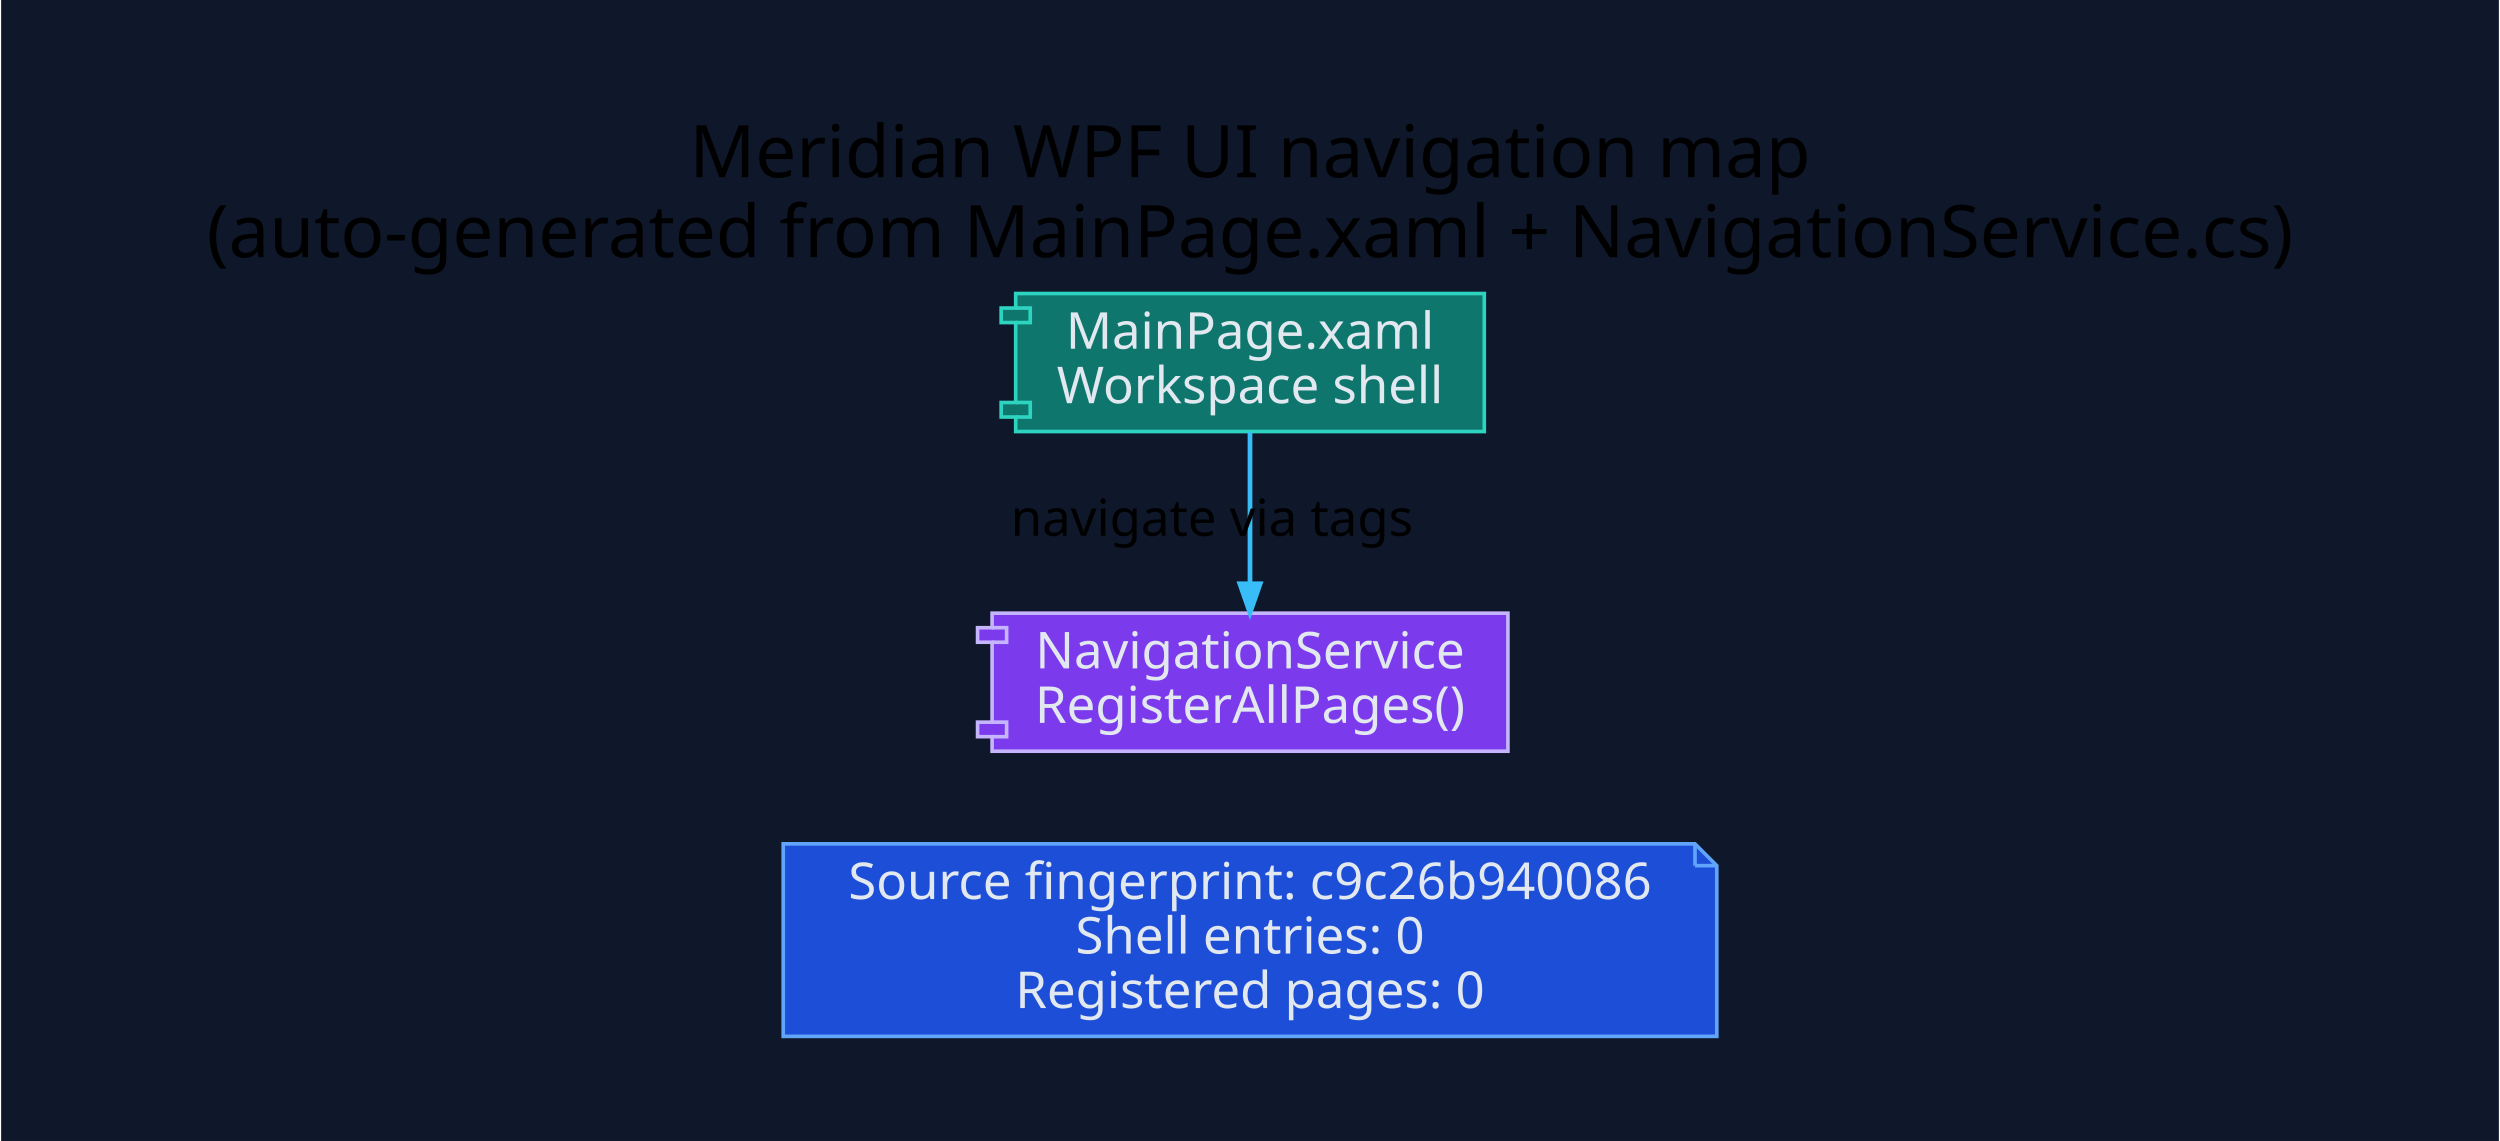
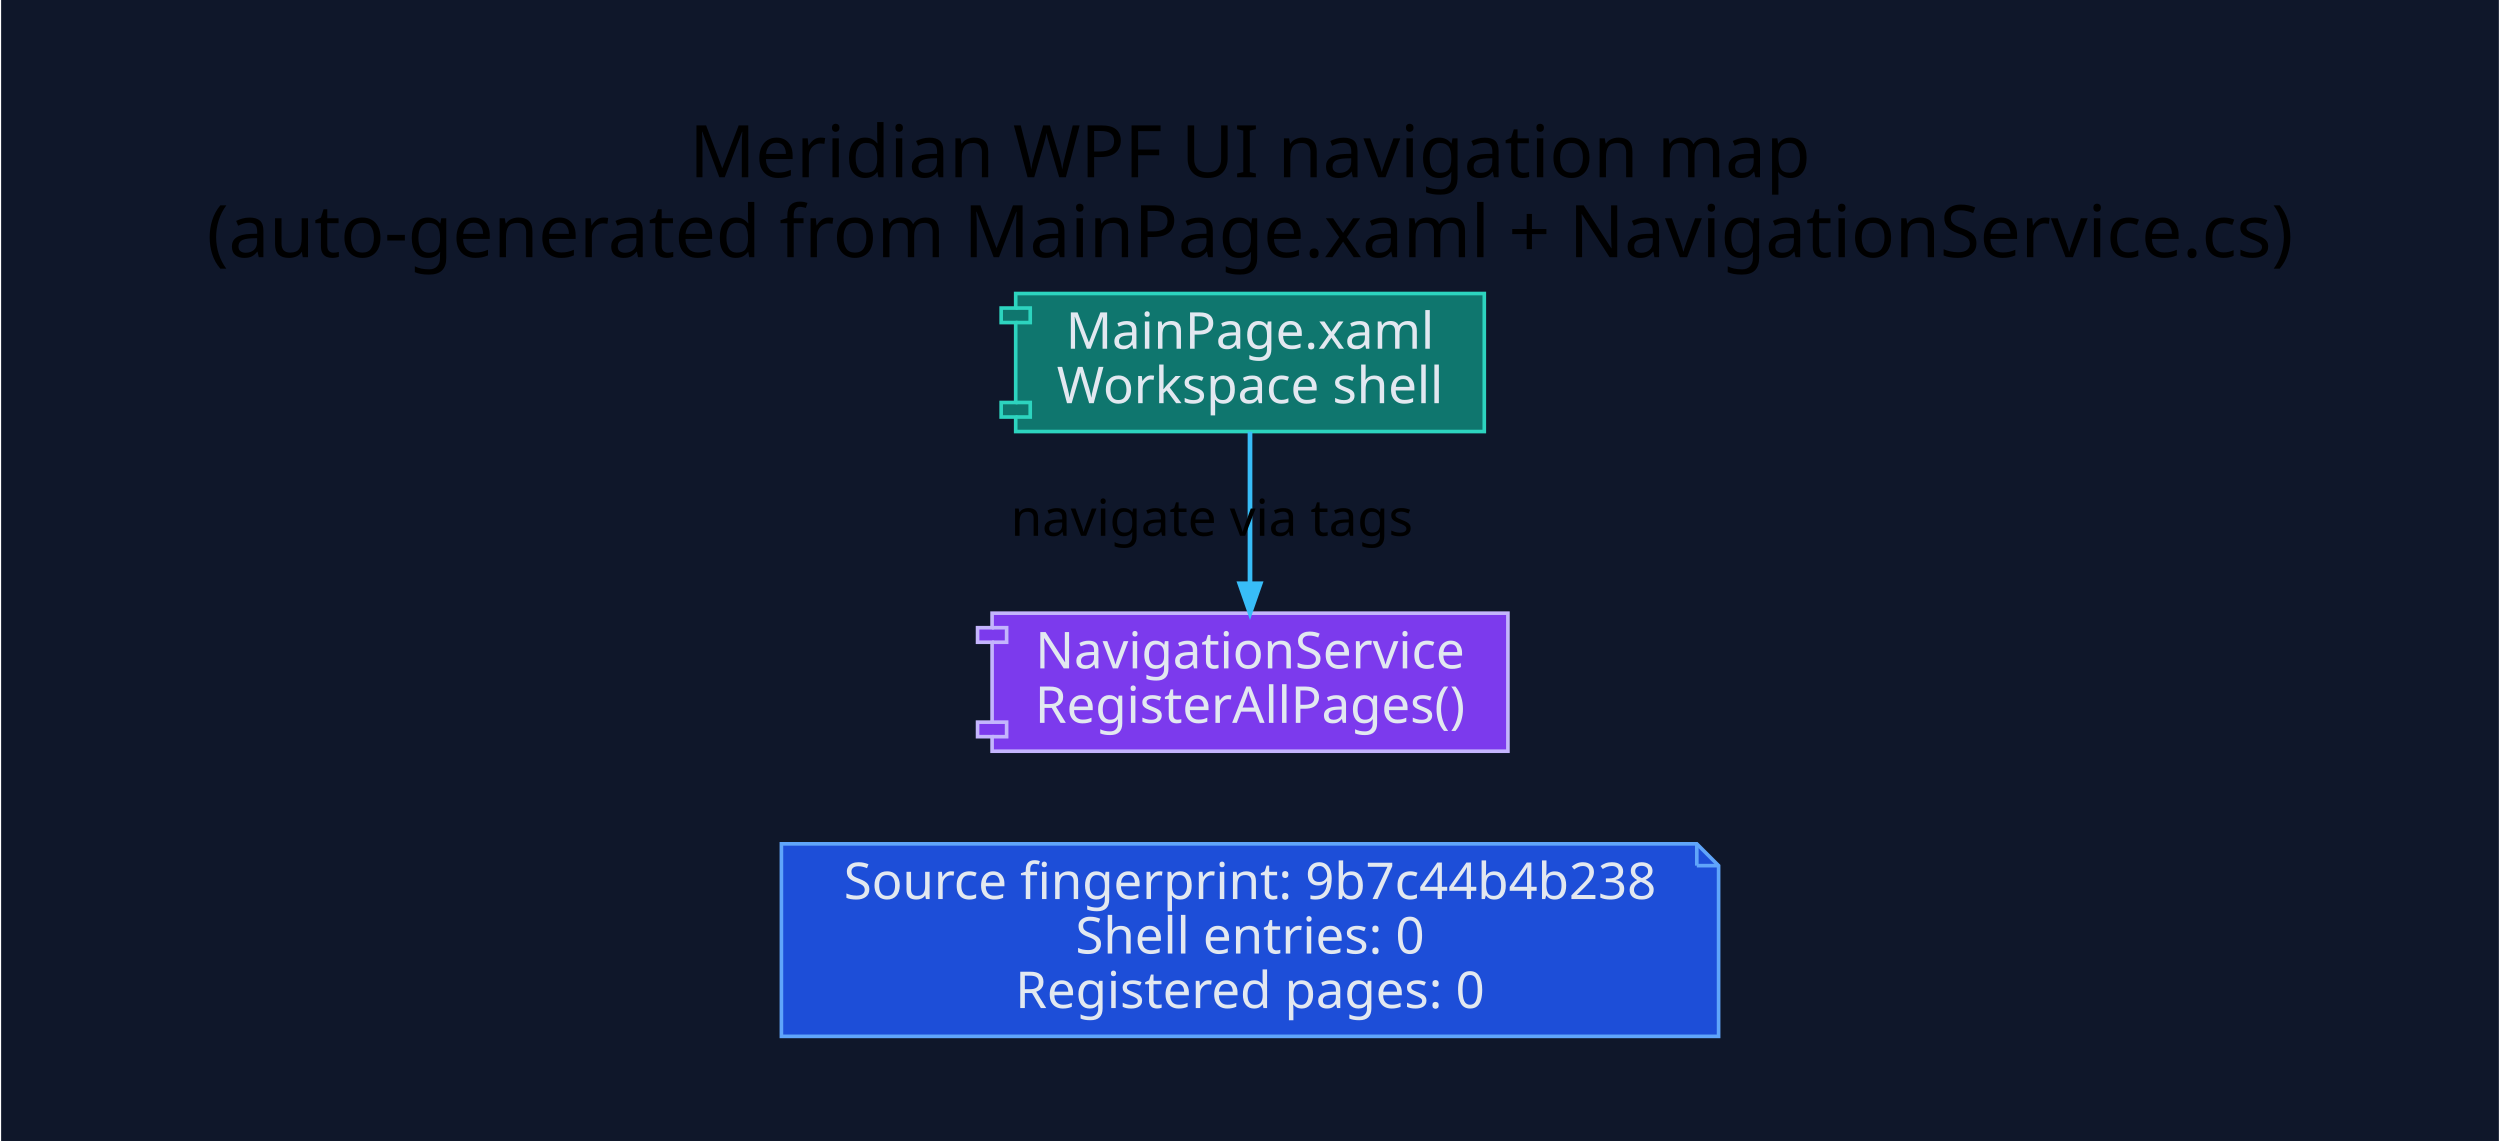
<svg xmlns="http://www.w3.org/2000/svg" width="688pt" height="314pt" viewBox="0.00 0.00 687.60 314.10">
  <g id="graph0" class="graph" transform="scale(1 1) rotate(0) translate(28.8 285.3)">
    <polygon fill="#0f172a" stroke="transparent" points="-28.8,28.8 -28.8,-285.3 658.8,-285.3 658.8,28.8 -28.8,28.8" />
    <text text-anchor="middle" x="315" y="-236.5" font-family="Segoe UI" font-size="20.00">Meridian WPF UI navigation map</text>
    <text text-anchor="middle" x="315" y="-214.5" font-family="Segoe UI" font-size="20.00">(auto-generated from MainPage.xaml + NavigationService.cs)</text>
    <g id="node1" class="node">
-       <polygon fill="#1d4ed8" stroke="#60a5fa" points="437.5,-53 186.5,-53 186.5,0 443.5,0 443.5,-47 437.5,-53" />
-       <polyline fill="none" stroke="#60a5fa" points="437.5,-53 437.5,-47 " />
-       <polyline fill="none" stroke="#60a5fa" points="443.5,-47 437.5,-47 " />
-       <text text-anchor="middle" x="315" y="-37.8" font-family="Segoe UI" font-size="14.00" fill="#e2e8f0">Source fingerprint: c9c26b940086</text>
+       <polygon fill="#1d4ed8" stroke="#60a5fa" points="438,-53 186,-53 186,0 444,0 444,-47 438,-53" />
+       <polyline fill="none" stroke="#60a5fa" points="438,-53 438,-47 " />
+       <polyline fill="none" stroke="#60a5fa" points="444,-47 438,-47 " />
+       <text text-anchor="middle" x="315" y="-37.8" font-family="Segoe UI" font-size="14.00" fill="#e2e8f0">Source fingerprint: 9b7c44b4b238</text>
      <text text-anchor="middle" x="315" y="-22.8" font-family="Segoe UI" font-size="14.00" fill="#e2e8f0">Shell entries: 0</text>
      <text text-anchor="middle" x="315" y="-7.8" font-family="Segoe UI" font-size="14.00" fill="#e2e8f0">Registered pages: 0</text>
    </g>
    <g id="node2" class="node">
      <polygon fill="#0f766e" stroke="#2dd4bf" points="379.5,-204.5 250.5,-204.5 250.5,-200.5 246.5,-200.5 246.5,-196.5 250.5,-196.5 250.5,-174.5 246.5,-174.5 246.5,-170.5 250.5,-170.5 250.5,-166.5 379.5,-166.5 379.5,-204.5" />
      <polyline fill="none" stroke="#2dd4bf" points="250.5,-200.5 254.5,-200.5 254.5,-196.5 250.5,-196.5 " />
      <polyline fill="none" stroke="#2dd4bf" points="250.5,-174.5 254.5,-174.5 254.5,-170.5 250.5,-170.5 " />
      <text text-anchor="middle" x="315" y="-189.3" font-family="Segoe UI" font-size="14.00" fill="#e2e8f0">MainPage.xaml</text>
      <text text-anchor="middle" x="315" y="-174.3" font-family="Segoe UI" font-size="14.00" fill="#e2e8f0">Workspace shell</text>
    </g>
    <g id="node3" class="node">
      <polygon fill="#7c3aed" stroke="#c4b5fd" points="386,-116.5 244,-116.5 244,-112.5 240,-112.5 240,-108.5 244,-108.5 244,-86.5 240,-86.5 240,-82.5 244,-82.5 244,-78.5 386,-78.5 386,-116.5" />
      <polyline fill="none" stroke="#c4b5fd" points="244,-112.5 248,-112.5 248,-108.5 244,-108.5 " />
      <polyline fill="none" stroke="#c4b5fd" points="244,-86.5 248,-86.5 248,-82.5 244,-82.5 " />
      <text text-anchor="middle" x="315" y="-101.3" font-family="Segoe UI" font-size="14.00" fill="#e2e8f0">NavigationService</text>
      <text text-anchor="middle" x="315" y="-86.3" font-family="Segoe UI" font-size="14.00" fill="#e2e8f0">RegisterAllPages()</text>
    </g>
    <g id="edge1" class="edge">
      <path fill="none" stroke="#38bdf8" stroke-width="1.3" d="M315,-166.44C315,-154.23 315,-138.18 315,-124.64" />
      <polygon fill="#38bdf8" stroke="#38bdf8" stroke-width="1.3" points="317.8,-124.59 315,-116.59 312.2,-124.59 317.8,-124.59" />
      <text text-anchor="middle" x="304.5" y="-137.8" font-family="Segoe UI" font-size="14.00">navigate via tags</text>
    </g>
  </g>
</svg>
